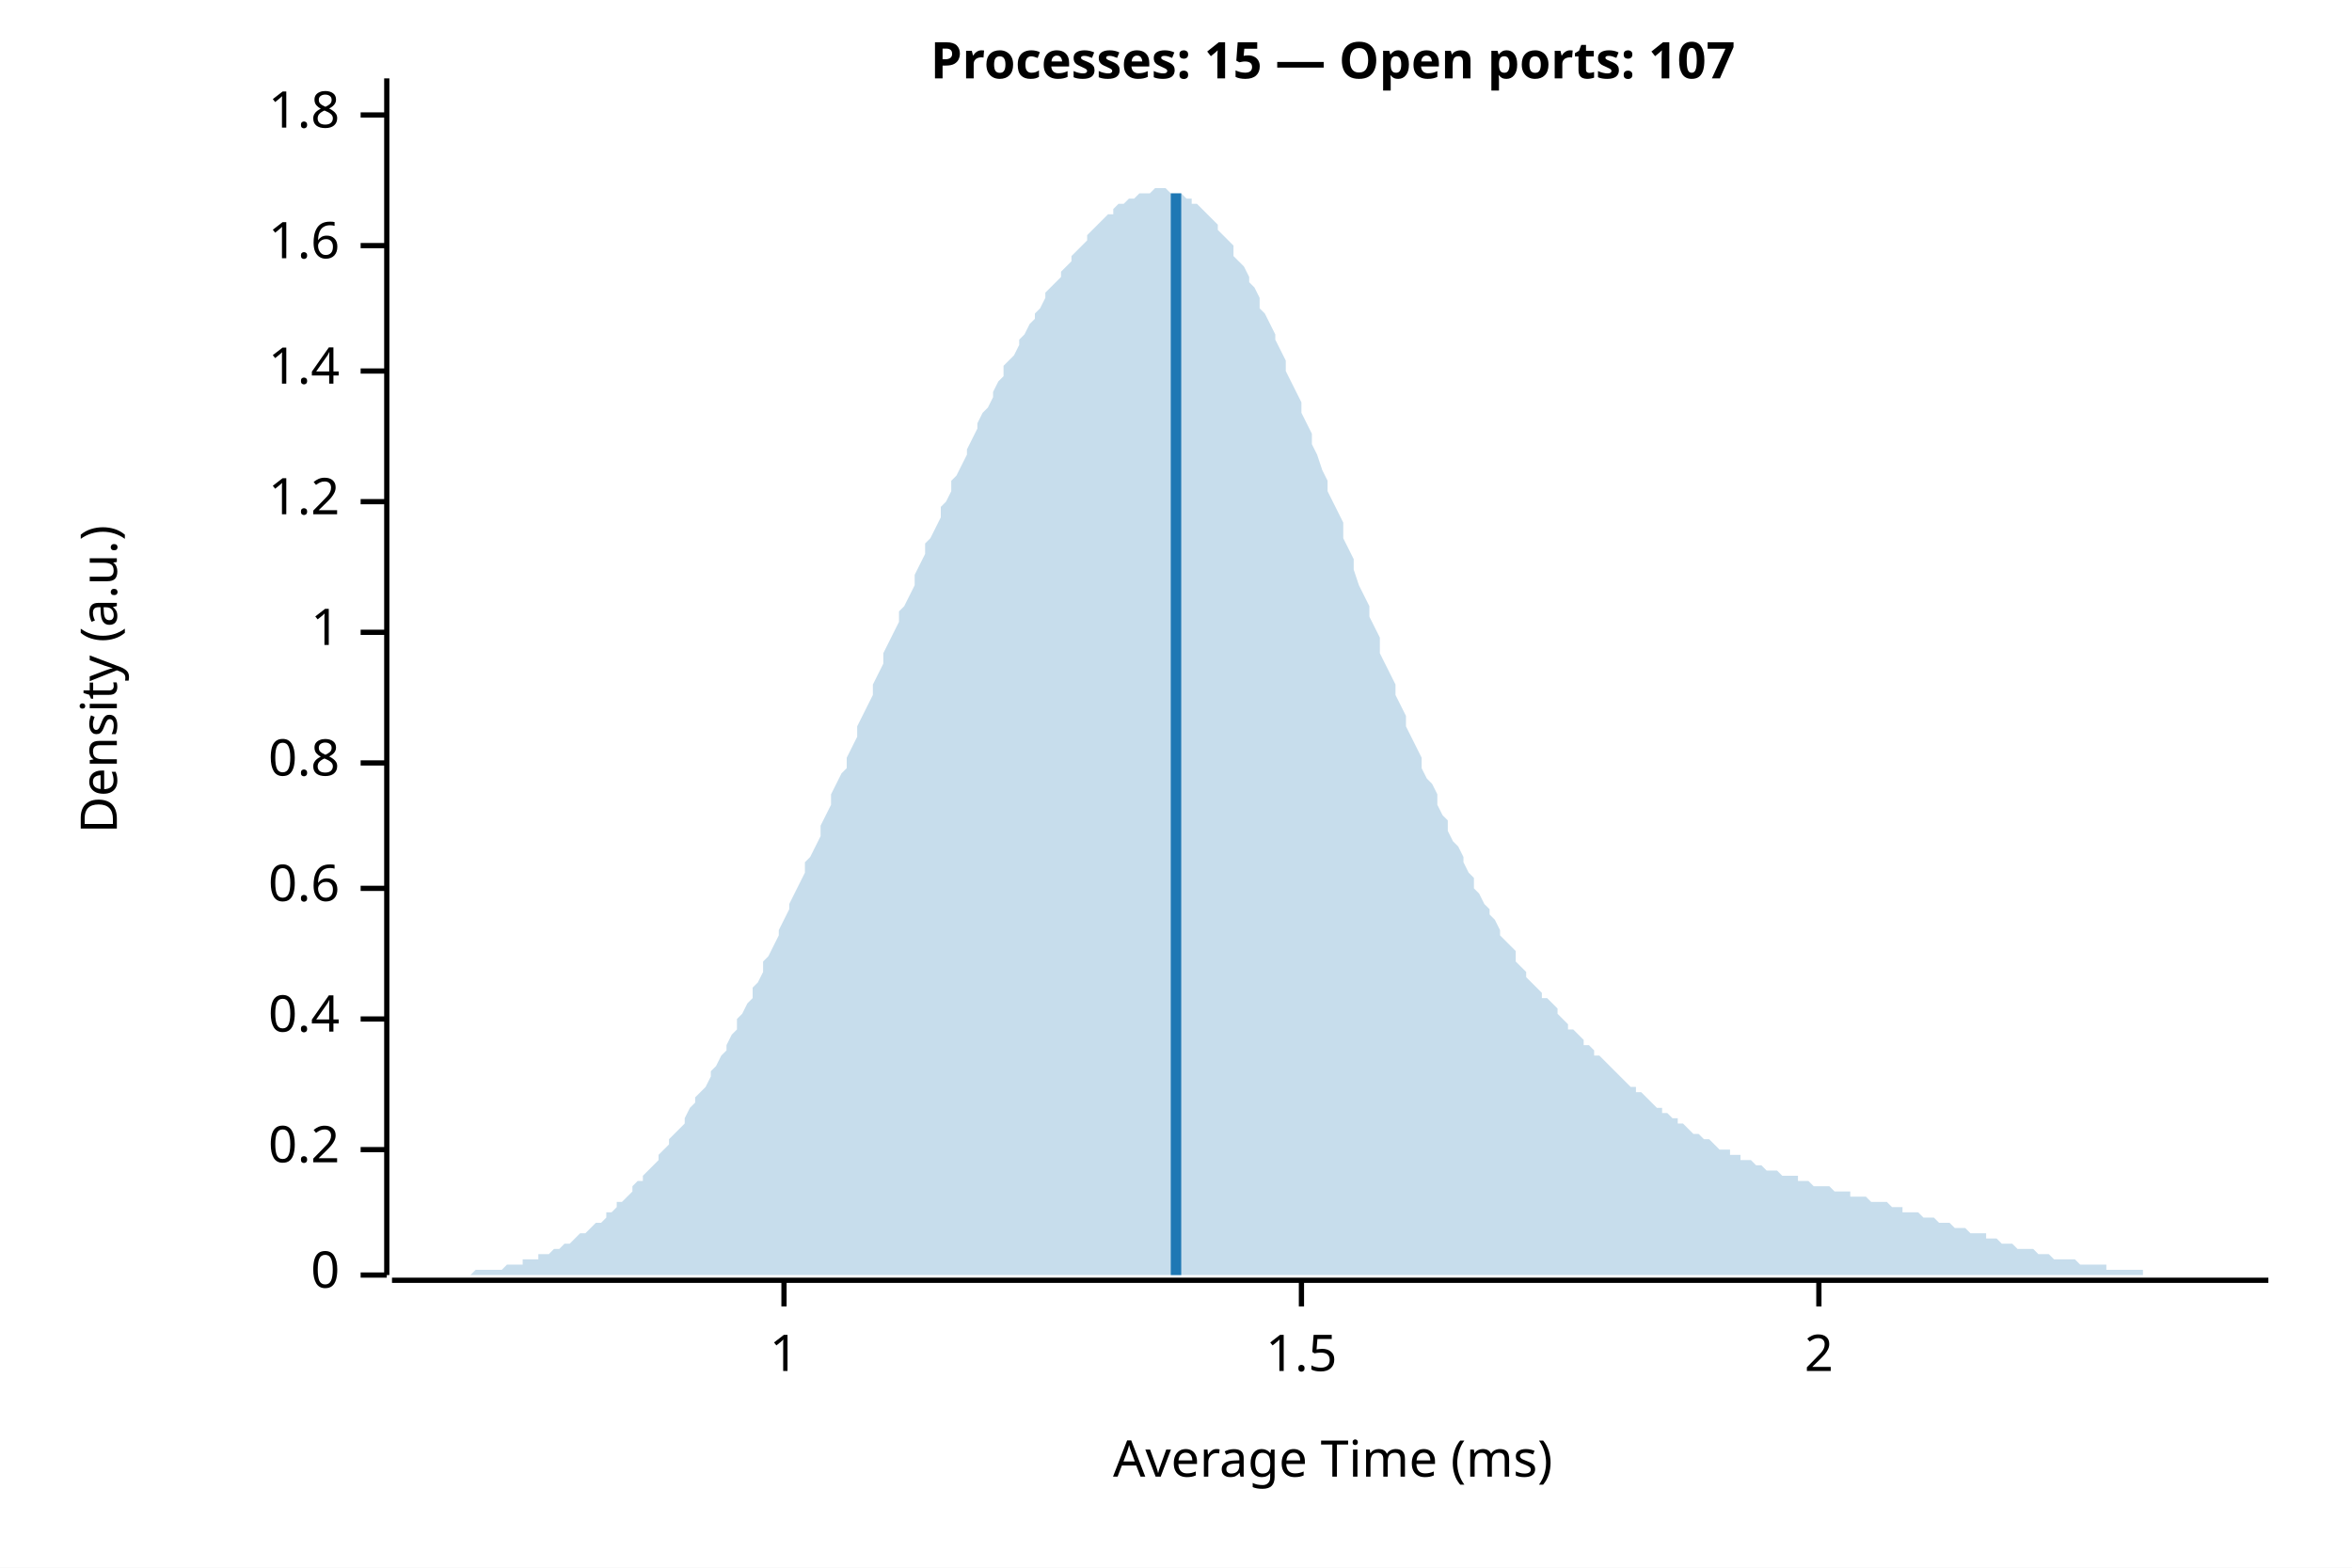
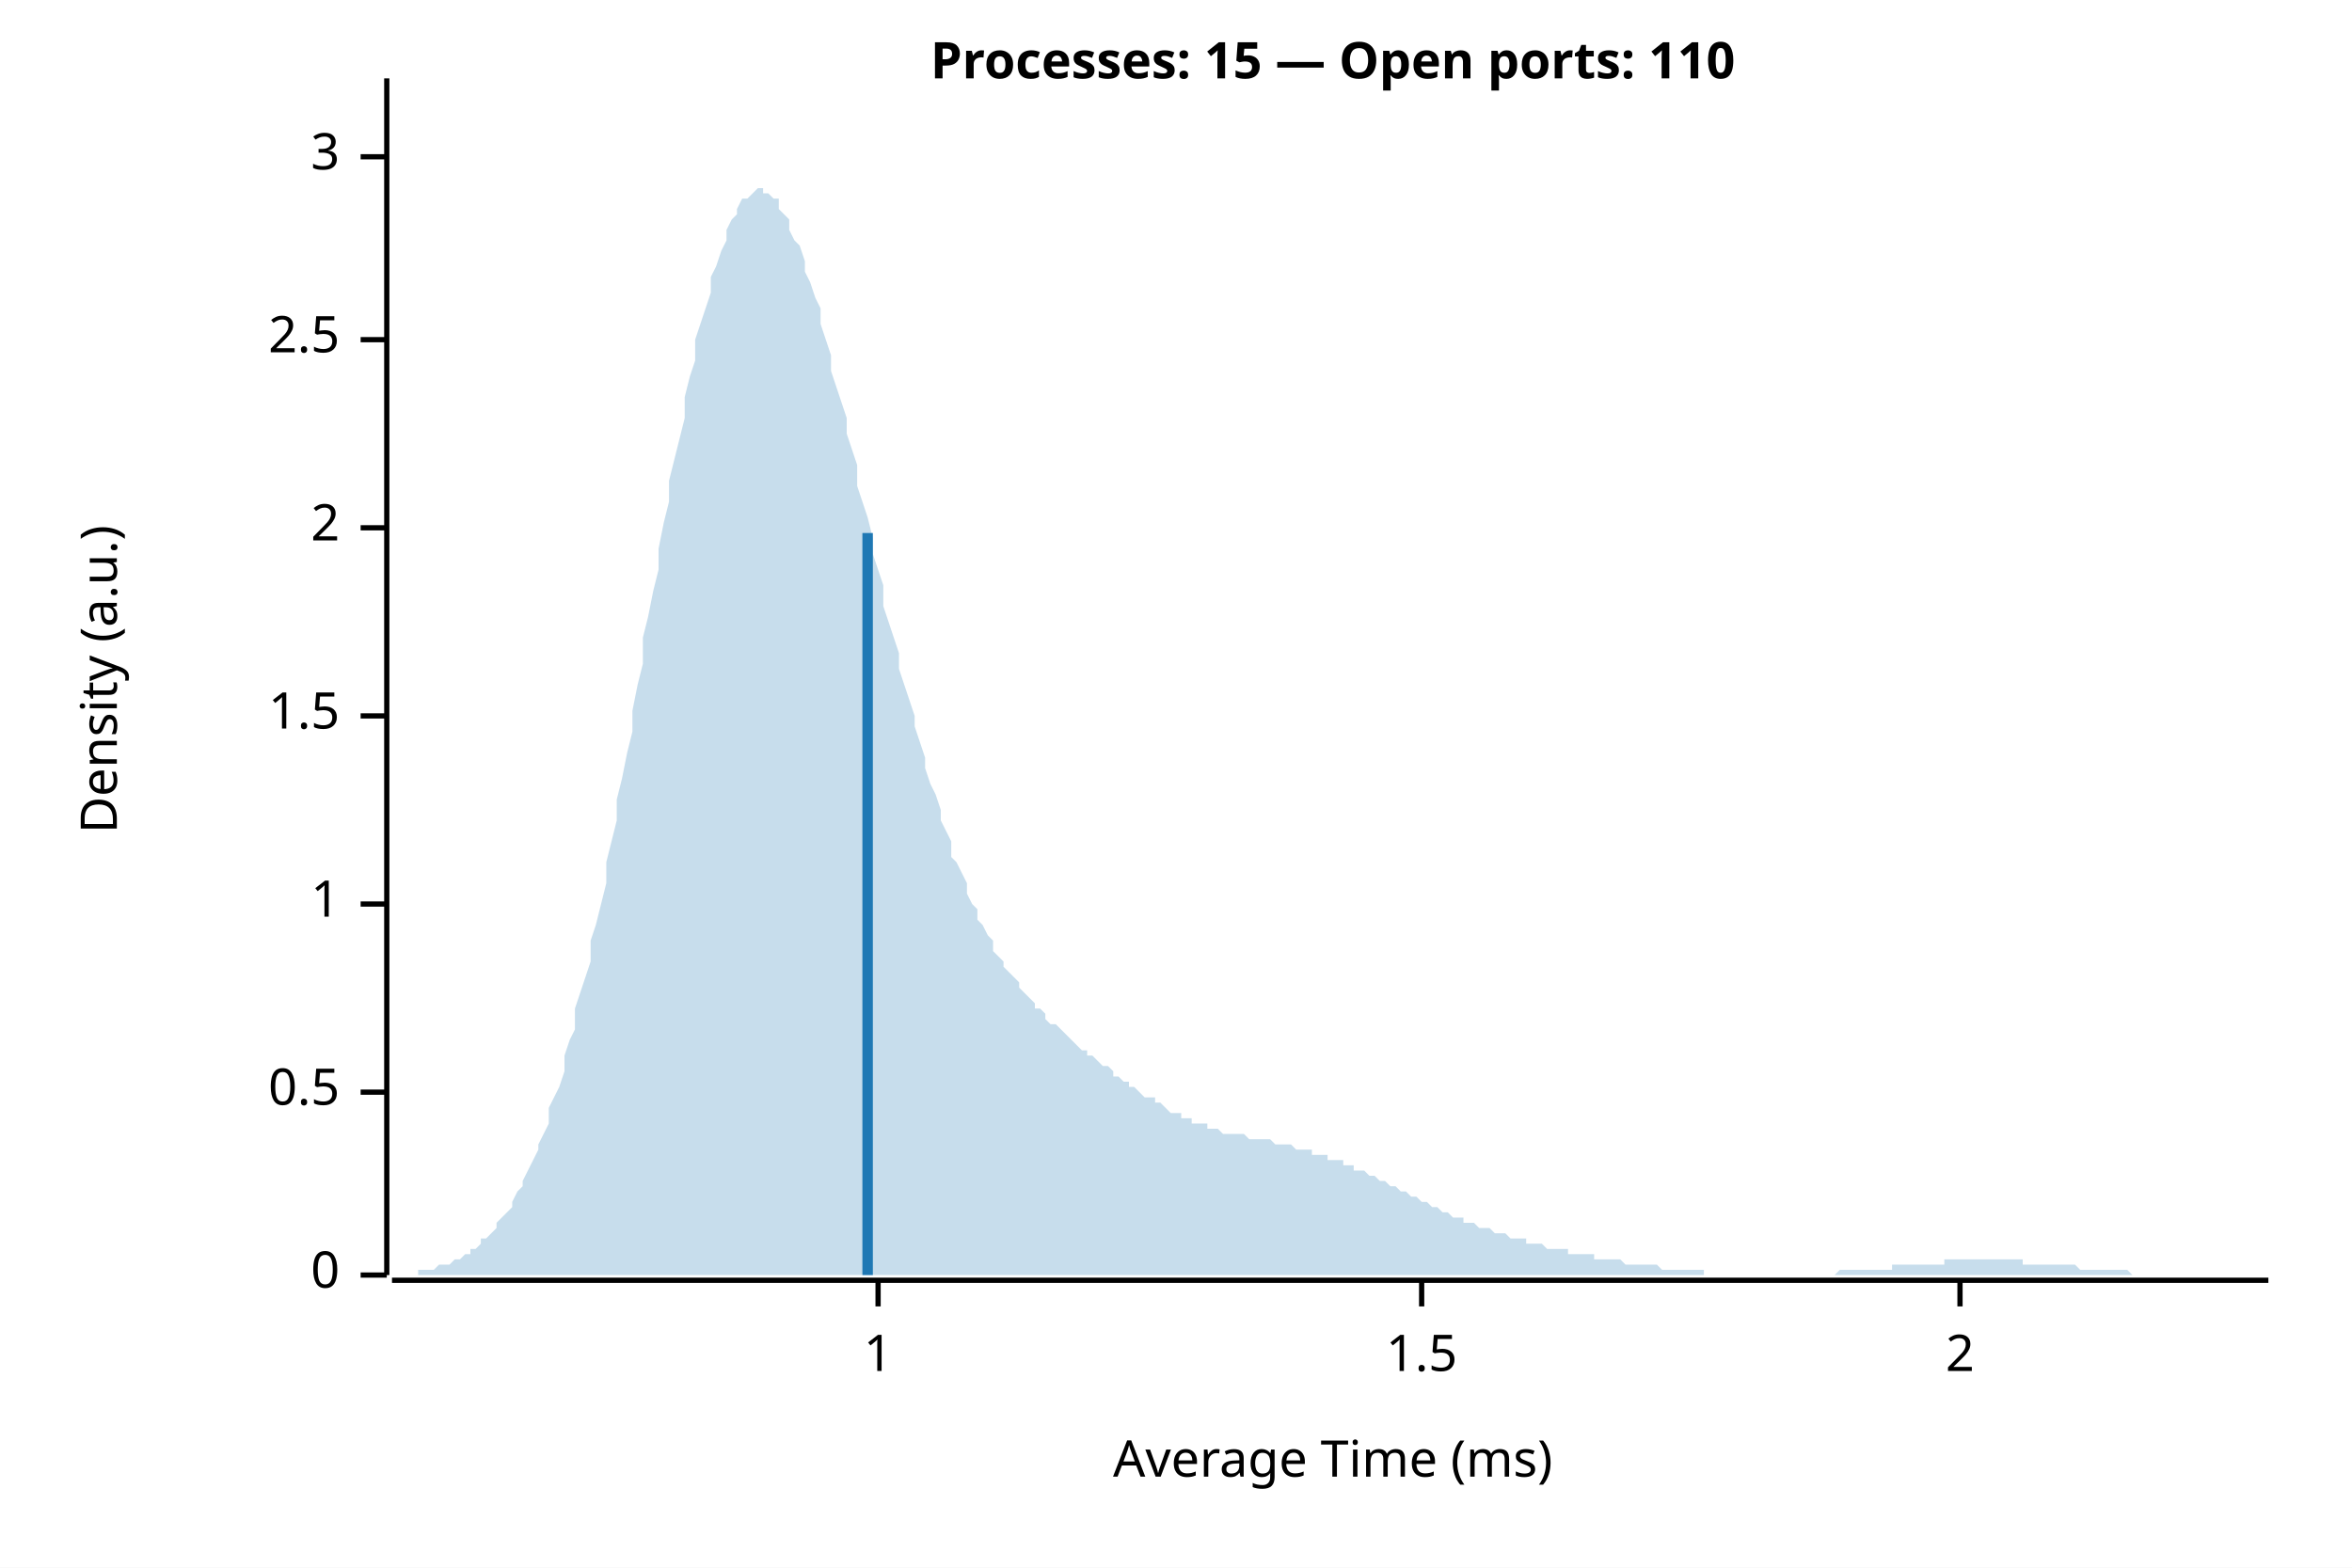
<svg xmlns="http://www.w3.org/2000/svg" width="450" height="300" viewBox="0 0 450 300">
  <rect width="100%" height="100%" fill="white" />
-   <text x="255" y="15" font-weight="bold" text-anchor="middle" font-family="sans-serif" font-size="9.677" opacity="1" fill="#000000">Processes: 15 — Open ports: 107</text>
+   <text x="255" y="15" font-weight="bold" text-anchor="middle" font-family="sans-serif" font-size="9.677" opacity="1" fill="#000000">Processes: 15 — Open ports: 110</text>
  <text x="15" y="130" dy="0.76em" text-anchor="middle" font-family="sans-serif" font-size="9.677" opacity="1" fill="#000000" transform="rotate(270, 15, 130)">
Density (a.u.)
</text>
  <text x="255" y="285" dy="-0.5ex" text-anchor="middle" font-family="sans-serif" font-size="9.677" opacity="1" fill="#000000">
Average Time (ms)
</text>
  <polyline fill="none" opacity="1" stroke="#000000" stroke-width="1" points="74,15 74,244 " />
  <text x="65" y="244" dy="0.5ex" text-anchor="end" font-family="sans-serif" font-size="9.677" opacity="1" fill="#000000">
0
</text>
  <polyline fill="none" opacity="1" stroke="#000000" stroke-width="1" points="69,244 74,244 " />
-   <text x="65" y="220" dy="0.5ex" text-anchor="end" font-family="sans-serif" font-size="9.677" opacity="1" fill="#000000">
- 0.2
+   <text x="65" y="209" dy="0.5ex" text-anchor="end" font-family="sans-serif" font-size="9.677" opacity="1" fill="#000000">
+ 0.5
</text>
-   <polyline fill="none" opacity="1" stroke="#000000" stroke-width="1" points="69,220 74,220 " />
-   <text x="65" y="195" dy="0.5ex" text-anchor="end" font-family="sans-serif" font-size="9.677" opacity="1" fill="#000000">
- 0.4
- </text>
-   <polyline fill="none" opacity="1" stroke="#000000" stroke-width="1" points="69,195 74,195 " />
-   <text x="65" y="170" dy="0.5ex" text-anchor="end" font-family="sans-serif" font-size="9.677" opacity="1" fill="#000000">
- 0.6
- </text>
-   <polyline fill="none" opacity="1" stroke="#000000" stroke-width="1" points="69,170 74,170 " />
-   <text x="65" y="146" dy="0.5ex" text-anchor="end" font-family="sans-serif" font-size="9.677" opacity="1" fill="#000000">
- 0.8
- </text>
-   <polyline fill="none" opacity="1" stroke="#000000" stroke-width="1" points="69,146 74,146 " />
-   <text x="65" y="121" dy="0.5ex" text-anchor="end" font-family="sans-serif" font-size="9.677" opacity="1" fill="#000000">
+   <polyline fill="none" opacity="1" stroke="#000000" stroke-width="1" points="69,209 74,209 " />
+   <text x="65" y="173" dy="0.5ex" text-anchor="end" font-family="sans-serif" font-size="9.677" opacity="1" fill="#000000">
1
</text>
-   <polyline fill="none" opacity="1" stroke="#000000" stroke-width="1" points="69,121 74,121 " />
-   <text x="65" y="96" dy="0.5ex" text-anchor="end" font-family="sans-serif" font-size="9.677" opacity="1" fill="#000000">
- 1.2
+   <polyline fill="none" opacity="1" stroke="#000000" stroke-width="1" points="69,173 74,173 " />
+   <text x="65" y="137" dy="0.5ex" text-anchor="end" font-family="sans-serif" font-size="9.677" opacity="1" fill="#000000">
+ 1.5
</text>
-   <polyline fill="none" opacity="1" stroke="#000000" stroke-width="1" points="69,96 74,96 " />
-   <text x="65" y="71" dy="0.5ex" text-anchor="end" font-family="sans-serif" font-size="9.677" opacity="1" fill="#000000">
- 1.4
+   <polyline fill="none" opacity="1" stroke="#000000" stroke-width="1" points="69,137 74,137 " />
+   <text x="65" y="101" dy="0.5ex" text-anchor="end" font-family="sans-serif" font-size="9.677" opacity="1" fill="#000000">
+ 2
</text>
-   <polyline fill="none" opacity="1" stroke="#000000" stroke-width="1" points="69,71 74,71 " />
-   <text x="65" y="47" dy="0.5ex" text-anchor="end" font-family="sans-serif" font-size="9.677" opacity="1" fill="#000000">
- 1.6
+   <polyline fill="none" opacity="1" stroke="#000000" stroke-width="1" points="69,101 74,101 " />
+   <text x="65" y="65" dy="0.5ex" text-anchor="end" font-family="sans-serif" font-size="9.677" opacity="1" fill="#000000">
+ 2.5
</text>
-   <polyline fill="none" opacity="1" stroke="#000000" stroke-width="1" points="69,47 74,47 " />
-   <text x="65" y="22" dy="0.5ex" text-anchor="end" font-family="sans-serif" font-size="9.677" opacity="1" fill="#000000">
- 1.8
+   <polyline fill="none" opacity="1" stroke="#000000" stroke-width="1" points="69,65 74,65 " />
+   <text x="65" y="30" dy="0.5ex" text-anchor="end" font-family="sans-serif" font-size="9.677" opacity="1" fill="#000000">
+ 3
</text>
-   <polyline fill="none" opacity="1" stroke="#000000" stroke-width="1" points="69,22 74,22 " />
+   <polyline fill="none" opacity="1" stroke="#000000" stroke-width="1" points="69,30 74,30 " />
  <polyline fill="none" opacity="1" stroke="#000000" stroke-width="1" points="75,245 434,245 " />
-   <text x="150" y="255" dy="0.76em" text-anchor="middle" font-family="sans-serif" font-size="9.677" opacity="1" fill="#000000">
+   <text x="168" y="255" dy="0.76em" text-anchor="middle" font-family="sans-serif" font-size="9.677" opacity="1" fill="#000000">
1
</text>
-   <polyline fill="none" opacity="1" stroke="#000000" stroke-width="1" points="150,245 150,250 " />
-   <text x="249" y="255" dy="0.76em" text-anchor="middle" font-family="sans-serif" font-size="9.677" opacity="1" fill="#000000">
+   <polyline fill="none" opacity="1" stroke="#000000" stroke-width="1" points="168,245 168,250 " />
+   <text x="272" y="255" dy="0.76em" text-anchor="middle" font-family="sans-serif" font-size="9.677" opacity="1" fill="#000000">
1.5
</text>
-   <polyline fill="none" opacity="1" stroke="#000000" stroke-width="1" points="249,245 249,250 " />
-   <text x="348" y="255" dy="0.76em" text-anchor="middle" font-family="sans-serif" font-size="9.677" opacity="1" fill="#000000">
+   <polyline fill="none" opacity="1" stroke="#000000" stroke-width="1" points="272,245 272,250 " />
+   <text x="375" y="255" dy="0.76em" text-anchor="middle" font-family="sans-serif" font-size="9.677" opacity="1" fill="#000000">
2
</text>
-   <polyline fill="none" opacity="1" stroke="#000000" stroke-width="1" points="348,245 348,250 " />
-   <polygon opacity="0.25" fill="#1F78B4" points="75,244 75,244 76,244 77,244 77,244 78,244 79,244 80,244 80,244 81,244 82,244 82,244 83,244 84,244 85,244 85,244 86,244 87,244 87,244 88,244 89,244 90,244 90,244 91,243 92,243 92,243 93,243 94,243 95,243 95,243 96,243 97,242 98,242 98,242 99,242 100,242 100,241 101,241 102,241 103,241 103,240 104,240 105,240 105,240 106,239 107,239 108,238 108,238 109,238 110,237 110,237 111,236 112,236 113,235 113,235 114,234 115,234 116,233 116,232 117,232 118,231 118,230 119,230 120,229 121,228 121,227 122,226 123,226 123,225 124,224 125,223 126,222 126,221 127,220 128,219 128,218 129,217 130,216 131,215 131,214 132,212 133,211 133,210 134,209 135,208 136,206 136,205 137,204 138,202 139,201 139,200 140,198 141,197 141,195 142,194 143,192 144,191 144,189 145,188 146,186 146,184 147,183 148,181 149,179 149,178 150,176 151,174 151,173 152,171 153,169 154,167 154,165 155,164 156,162 157,160 157,158 158,156 159,154 159,152 160,150 161,148 162,147 162,145 163,143 164,141 164,139 165,137 166,135 167,133 167,131 168,129 169,127 169,125 170,123 171,121 172,119 172,117 173,116 174,114 175,112 175,110 176,108 177,106 177,104 178,103 179,101 180,99 180,97 181,96 182,94 182,92 183,91 184,89 185,87 185,86 186,84 187,82 187,81 188,79 189,78 190,76 190,75 191,73 192,72 192,70 193,69 194,68 195,66 195,65 196,64 197,62 198,61 198,60 199,59 200,57 200,56 201,55 202,54 203,53 203,52 204,51 205,50 205,49 206,48 207,47 208,46 208,45 209,44 210,43 210,43 211,42 212,41 213,41 213,40 214,39 215,39 216,38 216,38 217,38 218,37 218,37 219,37 220,37 221,36 221,36 222,36 223,36 223,36 224,37 225,37 226,37 226,37 227,38 228,38 228,39 229,39 230,40 231,41 231,41 232,42 233,43 233,44 234,45 235,46 236,47 236,49 237,50 238,51 239,53 239,54 240,55 241,57 241,59 242,60 243,62 244,64 244,65 245,67 246,69 246,71 247,73 248,75 249,77 249,79 250,81 251,83 251,85 252,87 253,90 254,92 254,94 255,96 256,98 257,100 257,103 258,105 259,107 259,109 260,112 261,114 262,116 262,118 263,120 264,122 264,125 265,127 266,129 267,131 267,133 268,135 269,137 269,139 270,141 271,143 272,145 272,147 273,149 274,150 275,152 275,154 276,156 277,157 277,159 278,161 279,162 280,164 280,165 281,167 282,168 282,170 283,171 284,173 285,174 285,175 286,176 287,178 287,179 288,180 289,181 290,182 290,184 291,185 292,186 292,187 293,188 294,189 295,190 295,191 296,191 297,192 298,193 298,194 299,195 300,196 300,197 301,197 302,198 303,199 303,200 304,200 305,201 305,202 306,202 307,203 308,204 308,204 309,205 310,206 310,206 311,207 312,208 313,208 313,209 314,209 315,210 316,211 316,211 317,212 318,212 318,213 319,213 320,214 321,214 321,215 322,215 323,216 323,216 324,217 325,217 326,218 326,218 327,218 328,219 328,219 329,220 330,220 331,220 331,221 332,221 333,221 333,222 334,222 335,222 336,223 336,223 337,223 338,224 339,224 339,224 340,224 341,225 341,225 342,225 343,225 344,225 344,226 345,226 346,226 346,226 347,227 348,227 349,227 349,227 350,227 351,228 351,228 352,228 353,228 354,228 354,229 355,229 356,229 357,229 357,229 358,230 359,230 359,230 360,230 361,230 362,231 362,231 363,231 364,231 364,232 365,232 366,232 367,232 367,232 368,233 369,233 369,233 370,233 371,234 372,234 372,234 373,234 374,235 375,235 375,235 376,235 377,236 377,236 378,236 379,236 380,236 380,237 381,237 382,237 382,237 383,238 384,238 385,238 385,238 386,239 387,239 387,239 388,239 389,239 390,240 390,240 391,240 392,240 392,240 393,241 394,241 395,241 395,241 396,241 397,241 398,242 398,242 399,242 400,242 400,242 401,242 402,242 403,242 403,243 404,243 405,243 405,243 406,243 407,243 408,243 408,243 409,243 410,243 410,244 411,244 412,244 413,244 413,244 414,244 415,244 416,244 416,244 417,244 418,244 418,244 419,244 420,244 421,244 421,244 422,244 423,244 423,244 424,244 425,244 426,244 426,244 427,244 428,244 428,244 429,244 430,244 431,244 431,244 432,244 433,244 434,244 434,244 75,244 " />
-   <polyline fill="none" opacity="1" stroke="#1F78B4" stroke-width="2" points="225,244 225,37 " />
+   <polyline fill="none" opacity="1" stroke="#000000" stroke-width="1" points="375,245 375,250 " />
+   <polygon opacity="0.25" fill="#1F78B4" points="75,244 75,244 76,244 77,244 77,244 78,244 79,244 80,244 80,243 81,243 82,243 82,243 83,243 84,242 85,242 85,242 86,242 87,241 87,241 88,241 89,240 90,240 90,239 91,239 92,238 92,237 93,237 94,236 95,235 95,234 96,233 97,232 98,231 98,230 99,228 100,227 100,226 101,224 102,222 103,220 103,219 104,217 105,215 105,212 106,210 107,208 108,205 108,202 109,199 110,197 110,193 111,190 112,187 113,184 113,180 114,177 115,173 116,169 116,165 117,161 118,157 118,153 119,149 120,144 121,140 121,136 122,131 123,127 123,122 124,118 125,113 126,109 126,105 127,100 128,96 128,92 129,88 130,84 131,80 131,76 132,72 133,69 133,65 134,62 135,59 136,56 136,53 137,51 138,48 139,46 139,44 140,42 141,41 141,40 142,38 143,38 144,37 144,37 145,36 146,36 146,37 147,37 148,38 149,38 149,40 150,41 151,42 151,44 152,46 153,47 154,50 154,52 155,54 156,57 157,59 157,62 158,65 159,68 159,71 160,74 161,77 162,80 162,83 163,86 164,89 164,93 165,96 166,99 167,103 167,106 168,109 169,112 169,116 170,119 171,122 172,125 172,128 173,131 174,134 175,137 175,139 176,142 177,145 177,147 178,150 179,152 180,155 180,157 181,159 182,161 182,164 183,165 184,167 185,169 185,171 186,173 187,174 187,176 188,177 189,179 190,180 190,182 191,183 192,184 192,185 193,186 194,187 195,188 195,189 196,190 197,191 198,192 198,193 199,193 200,194 200,195 201,196 202,196 203,197 203,197 204,198 205,199 205,199 206,200 207,201 208,201 208,202 209,202 210,203 210,203 211,204 212,204 213,205 213,206 214,206 215,207 216,207 216,208 217,208 218,209 218,209 219,210 220,210 221,210 221,211 222,211 223,212 223,212 224,213 225,213 226,213 226,214 227,214 228,214 228,215 229,215 230,215 231,215 231,216 232,216 233,216 233,216 234,217 235,217 236,217 236,217 237,217 238,217 239,218 239,218 240,218 241,218 241,218 242,218 243,218 244,219 244,219 245,219 246,219 246,219 247,219 248,220 249,220 249,220 250,220 251,220 251,221 252,221 253,221 254,221 254,222 255,222 256,222 257,222 257,223 258,223 259,223 259,224 260,224 261,224 262,225 262,225 263,225 264,226 264,226 265,226 266,227 267,227 267,227 268,228 269,228 269,228 270,229 271,229 272,230 272,230 273,230 274,231 275,231 275,231 276,232 277,232 277,232 278,233 279,233 280,233 280,234 281,234 282,234 282,234 283,235 284,235 285,235 285,235 286,236 287,236 287,236 288,236 289,237 290,237 290,237 291,237 292,237 292,238 293,238 294,238 295,238 295,238 296,239 297,239 298,239 298,239 299,239 300,239 300,240 301,240 302,240 303,240 303,240 304,240 305,240 305,241 306,241 307,241 308,241 308,241 309,241 310,241 310,241 311,242 312,242 313,242 313,242 314,242 315,242 316,242 316,242 317,242 318,243 318,243 319,243 320,243 321,243 321,243 322,243 323,243 323,243 324,243 325,243 326,243 326,244 327,244 328,244 328,244 329,244 330,244 331,244 331,244 332,244 333,244 333,244 334,244 335,244 336,244 336,244 337,244 338,244 339,244 339,244 340,244 341,244 341,244 342,244 343,244 344,244 344,244 345,244 346,244 346,244 347,244 348,244 349,244 349,244 350,244 351,244 351,244 352,243 353,243 354,243 354,243 355,243 356,243 357,243 357,243 358,243 359,243 359,243 360,243 361,243 362,243 362,242 363,242 364,242 364,242 365,242 366,242 367,242 367,242 368,242 369,242 369,242 370,242 371,242 372,242 372,241 373,241 374,241 375,241 375,241 376,241 377,241 377,241 378,241 379,241 380,241 380,241 381,241 382,241 382,241 383,241 384,241 385,241 385,241 386,241 387,241 387,242 388,242 389,242 390,242 390,242 391,242 392,242 392,242 393,242 394,242 395,242 395,242 396,242 397,242 398,243 398,243 399,243 400,243 400,243 401,243 402,243 403,243 403,243 404,243 405,243 405,243 406,243 407,243 408,244 408,244 409,244 410,244 410,244 411,244 412,244 413,244 413,244 414,244 415,244 416,244 416,244 417,244 418,244 418,244 419,244 420,244 421,244 421,244 422,244 423,244 423,244 424,244 425,244 426,244 426,244 427,244 428,244 428,244 429,244 430,244 431,244 431,244 432,244 433,244 434,244 434,244 75,244 " />
+   <polyline fill="none" opacity="1" stroke="#1F78B4" stroke-width="2" points="166,244 166,102 " />
</svg>
